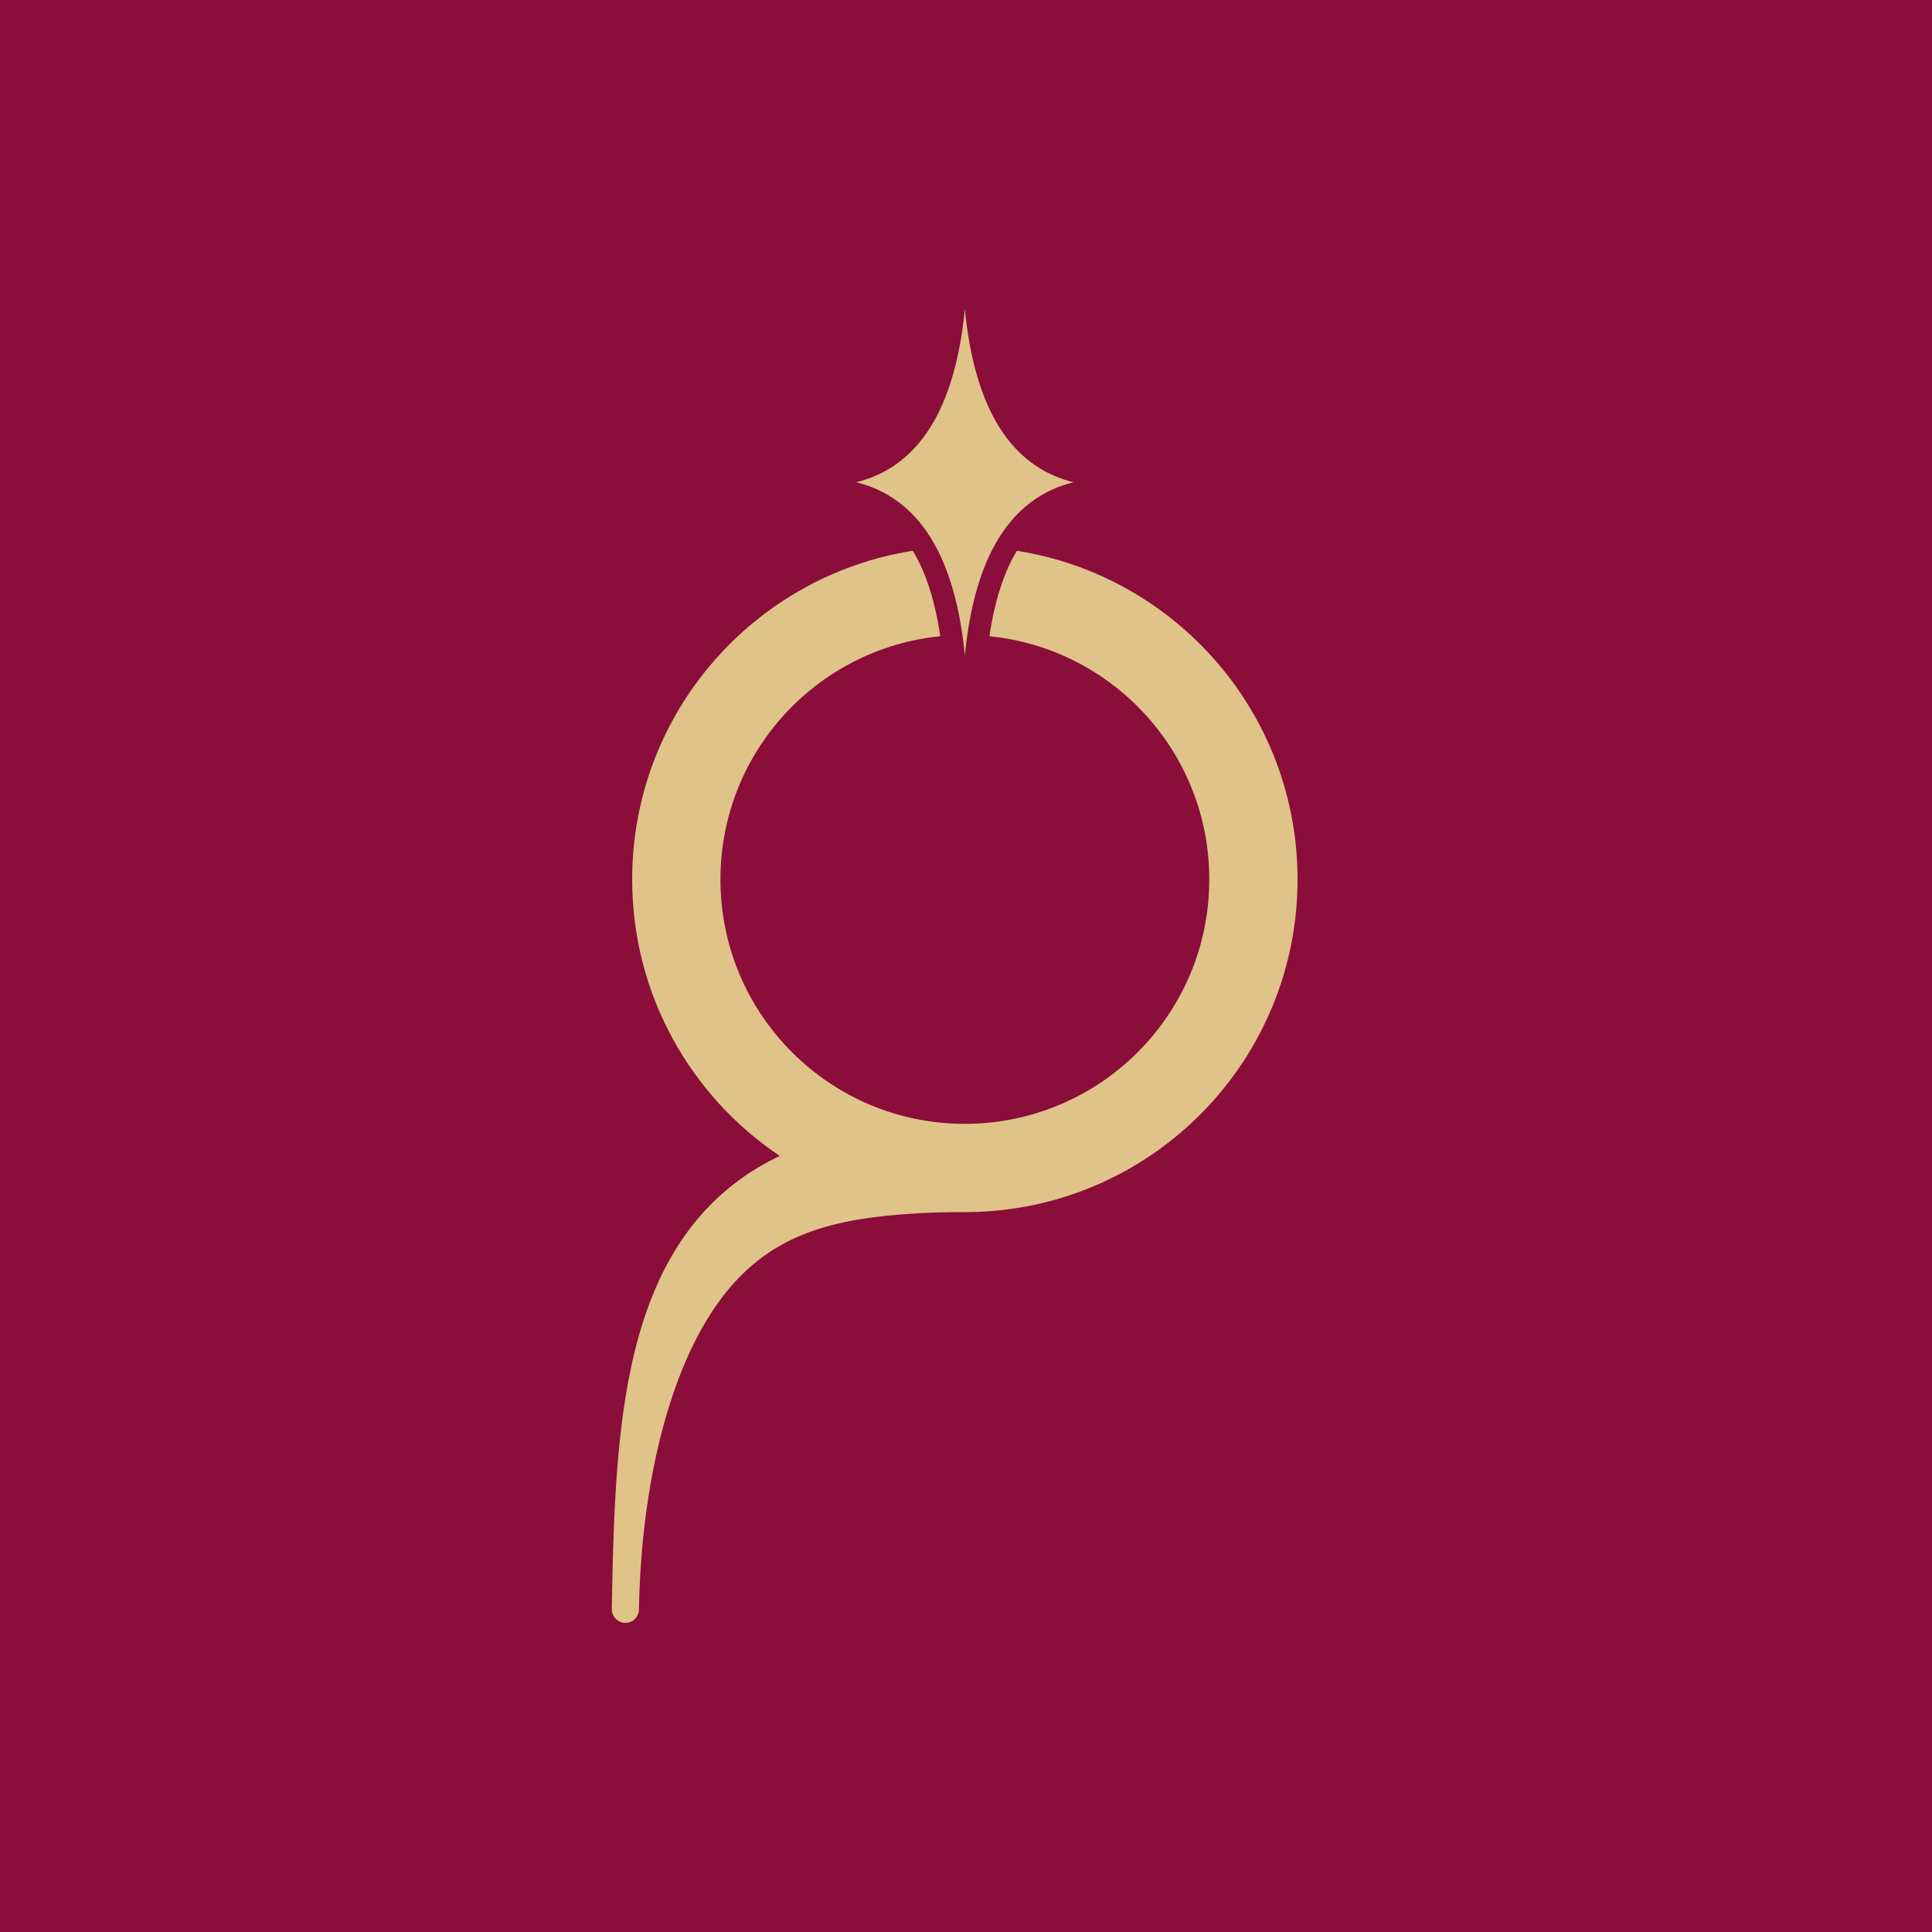
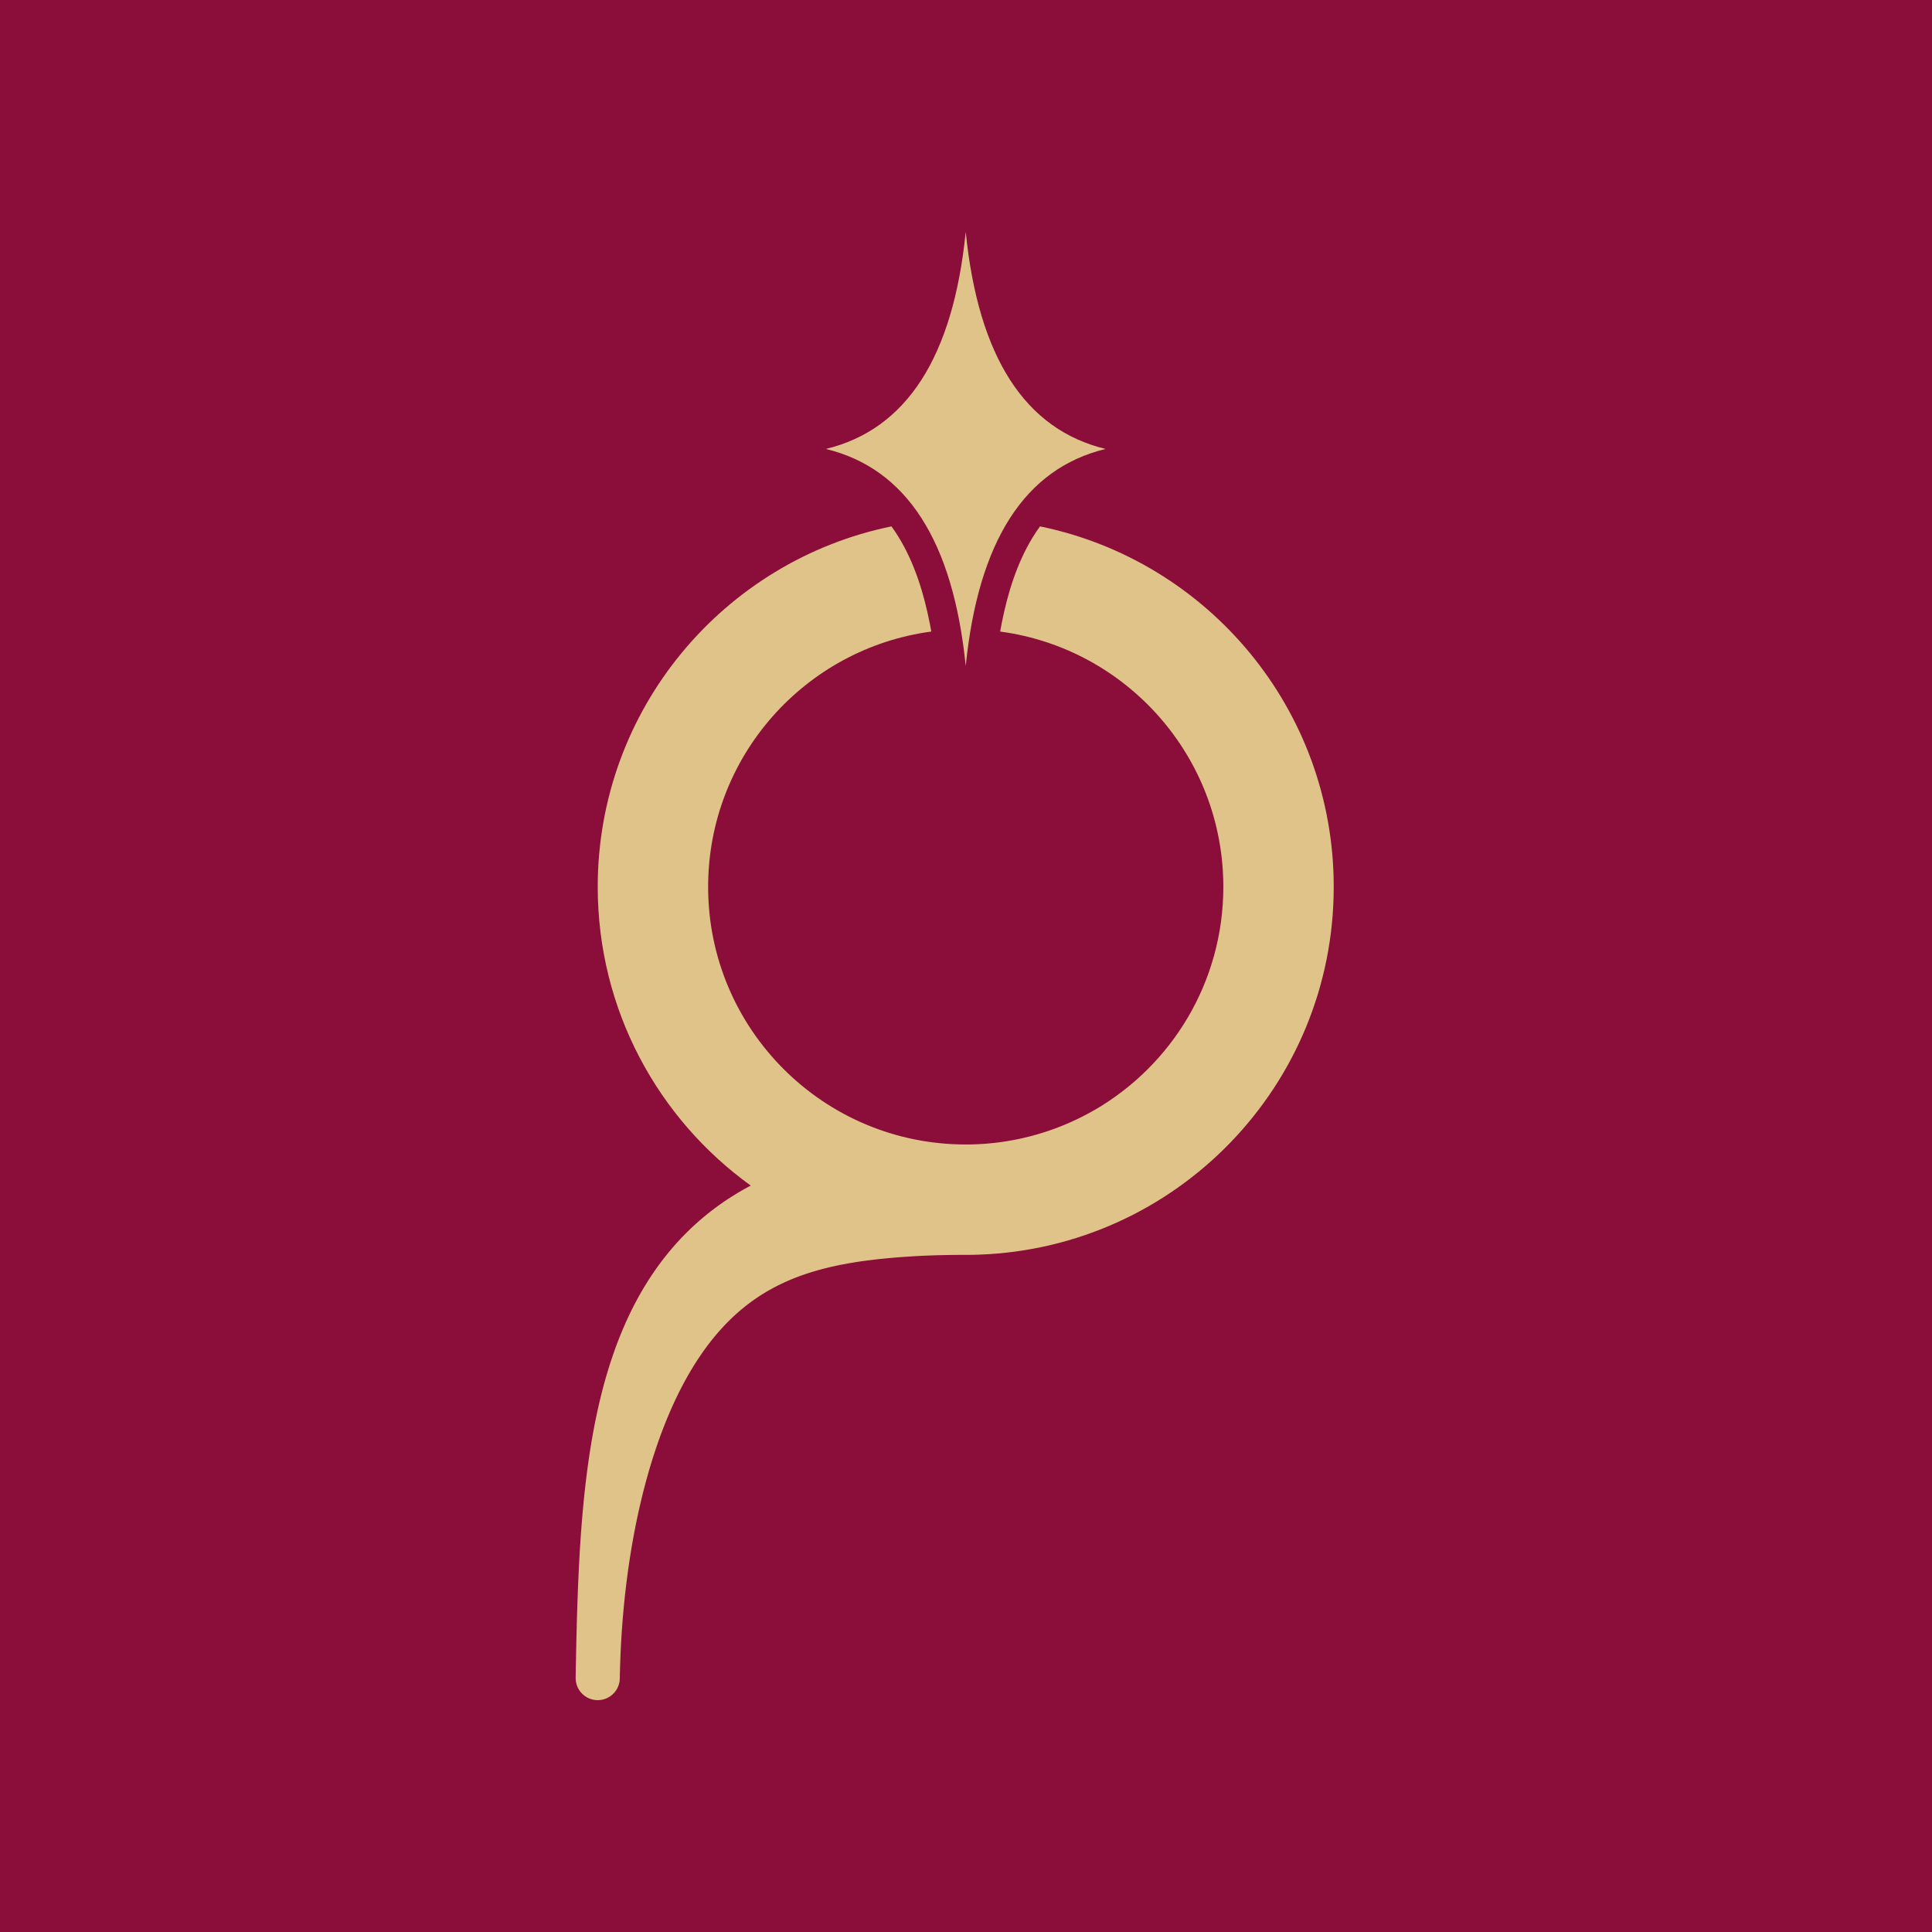
<svg xmlns="http://www.w3.org/2000/svg" viewBox="0 0 1024 1024" width="1024" height="1024">
  <rect width="1024" height="1024" fill="#8A0D3A" />
-   <path fill="#DFC389" transform="translate(-1.40 56.78) scale(0.89964)" d="M766,455c0,105.702 -83.673,191.861 -188.396,195.855l-0.084,0.005l-0.206,0.006c-0.978,0.036 -1.957,0.065 -2.938,0.086l-0.276,0.008h-0.1c-0.214,0.004 -0.427,0.008 -0.641,0.012l-0.279,0.008h-0.251c-0.057,0.001 -0.114,0.002 -0.171,0.002l-0.268,0.008h-0.389c-0.139,0.001 -0.279,0.003 -0.418,0.004l-0.213,0.006h-3.49l-1.05,0.01h-1.05l-1.05,0.01l-1.04,0.01l-1.05,0.01l-1.04,0.01l-1.03,0.02l-1.04,0.02l-2.06,0.04l-1.02,0.02l-1.03,0.02l-1.02,0.03l-1.01,0.03l-1.02,0.03l-1.01,0.03l-1,0.04l-1.01,0.04l-2,0.08l-0.99,0.05l-1,0.04l-0.99,0.05l-0.98,0.06l-0.98,0.05l-1.96,0.12l-1.94,0.12l-0.97,0.07l-0.96,0.06l-1.92,0.14l-0.95,0.07l-0.95,0.08l-0.95,0.07l-0.95,0.08l-0.94,0.08l-0.93,0.08l-0.94,0.09l-0.93,0.08l-0.93,0.09l-0.92,0.09l-0.92,0.1l-0.92,0.09l-2.73,0.3l-0.9,0.1l-2.7,0.33l-0.89,0.12l-0.88,0.11l-0.89,0.12l-0.88,0.12l-0.87,0.13l-0.88,0.13l-0.87,0.13l-0.86,0.13l-0.87,0.14l-0.86,0.13l-0.85,0.15l-0.86,0.14l-0.85,0.15l-0.84,0.15l-0.85,0.15l-0.84,0.16l-0.83,0.16l-0.84,0.16l-0.83,0.17l-0.82,0.16l-0.83,0.18l-0.82,0.17l-0.81,0.18l-0.82,0.18l-0.8,0.19l-0.81,0.19l-1.6,0.38l-1.6,0.4l-0.79,0.21l-0.78,0.21l-0.79,0.21l-1.56,0.44l-0.77,0.22l-1.54,0.46l-0.77,0.24l-1.52,0.48l-0.76,0.25l-1.5,0.5l-0.75,0.26l-0.74,0.26l-0.75,0.27l-0.74,0.27l-0.73,0.28l-0.74,0.28l-0.73,0.28l-0.73,0.29l-0.72,0.29l-0.73,0.3l-1.44,0.6l-0.71,0.31l-0.71,0.32l-0.72,0.32l-0.7,0.32l-0.71,0.33l-0.7,0.34l-0.71,0.34l-0.7,0.34l-0.69,0.35l-0.7,0.35l-0.69,0.36l-2.07,1.11l-0.68,0.38l-0.69,0.39l-0.68,0.39l-0.68,0.4l-0.67,0.4l-0.68,0.41l-0.67,0.41l-0.68,0.43l-0.67,0.42l-0.66,0.43l-0.67,0.44l-0.67,0.45l-0.66,0.45l-1.32,0.92l-0.66,0.47l-1.32,0.96l-0.65,0.49l-0.65,0.5l-0.66,0.5l-0.65,0.51l-0.65,0.52l-0.64,0.53l-0.65,0.53l-0.65,0.54l-1.28,1.1l-0.65,0.57l-0.64,0.57l-0.63,0.58l-0.64,0.58l-0.64,0.6l-0.63,0.6l-0.64,0.61l-1.26,1.24l-1.26,1.28l-0.63,0.66l-0.62,0.66l-0.63,0.67l-0.62,0.68l-0.63,0.69l-0.62,0.69l-1.24,1.42l-0.61,0.73l-0.62,0.73l-0.61,0.74l-0.62,0.76l-0.61,0.76l-0.61,0.77l-0.61,0.78l-0.6,0.79l-0.61,0.81l-0.6,0.81l-0.61,0.82l-0.6,0.83l-0.6,0.84l-0.59,0.85l-1.2,1.74l-0.59,0.88l-0.59,0.89l-0.59,0.91l-0.58,0.91l-0.59,0.93l-0.58,0.93l-0.58,0.95l-0.58,0.96l-0.58,0.97l-0.58,0.98l-0.57,0.99l-0.57,1l-1.14,2.04l-1.12,2.08l-0.56,1.06l-0.56,1.07l-0.55,1.08l-0.56,1.1l-0.55,1.1l-0.54,1.12l-0.55,1.13l-0.54,1.14l-0.54,1.15l-0.54,1.16l-0.53,1.18l-1.06,2.38l-0.52,1.22l-0.53,1.22l-0.52,1.24l-0.51,1.24l-0.52,1.26l-0.51,1.28l-0.5,1.28l-0.51,1.3l-0.5,1.31l-0.49,1.32l-0.5,1.33l-0.49,1.35l-0.48,1.36l-0.48,1.37l-0.96,2.78l-0.47,1.41l-0.47,1.43l-0.46,1.43l-0.46,1.45l-0.46,1.46l-0.9,2.96l-0.44,1.5l-0.44,1.51l-0.44,1.53l-0.43,1.54l-0.43,1.55l-0.84,3.14l-0.41,1.59l-0.41,1.61l-0.41,1.62l-0.4,1.63l-0.39,1.64l-0.39,1.66l-0.38,1.67l-0.38,1.68l-0.38,1.7l-0.37,1.71l-0.72,3.46l-0.36,1.75l-0.34,1.77l-0.35,1.78l-0.33,1.79l-0.66,3.62l-0.32,1.84l-0.31,1.84l-0.31,1.86l-0.3,1.88l-0.29,1.89l-0.29,1.9l-0.28,1.91l-0.28,1.93l-0.27,1.94l-0.26,1.96l-0.26,1.97l-0.24,1.99l-0.25,1.99l-0.46,4.04l-0.22,2.04l-0.21,2.06l-0.2,2.07l-0.2,2.08l-0.19,2.1l-0.18,2.11l-0.17,2.12l-0.16,2.14l-0.16,2.15l-0.15,2.17l-0.14,2.18l-0.13,2.2l-0.12,2.21l-0.11,2.22l-0.1,2.24l-0.1,2.25l-0.08,2.27l-0.08,2.28l-0.06,2.29l-0.06,2.31l-0.04,2.33l-0.001,-0c-0.075,4.354 -3.627,7.86 -7.999,7.86c-4.418,0 -8,-3.582 -8,-8c0,-0.047 0,-0.093 0.001,-0.14l-0.001,-0l0.04,-2.36l0.04,-2.35l0.05,-2.33l0.04,-2.32l0.04,-2.31l0.05,-2.3l0.05,-2.28l0.05,-2.27l0.1,-4.5l0.05,-2.23l0.06,-2.21l0.12,-4.4l0.06,-2.17l0.07,-2.17l0.07,-2.15l0.07,-2.14l0.07,-2.13l0.16,-4.22l0.08,-2.09l0.09,-2.08l0.08,-2.06l0.1,-2.06l0.09,-2.04l0.1,-2.03l0.1,-2.02l0.22,-4l0.11,-1.98l0.12,-1.97l0.12,-1.96l0.12,-1.95l0.26,-3.86l0.28,-3.82l0.15,-1.89l0.14,-1.88l0.16,-1.87l0.32,-3.7l0.34,-3.66l0.17,-1.81l0.18,-1.81l0.19,-1.79l0.19,-1.78l0.2,-1.77l0.2,-1.76l0.2,-1.75l0.21,-1.74l0.21,-1.73l0.22,-1.72l0.46,-3.4l0.23,-1.69l0.24,-1.68l0.5,-3.32l0.25,-1.65l0.26,-1.63l0.27,-1.63l0.27,-1.62l0.56,-3.2l0.29,-1.59l0.29,-1.58l0.6,-3.12l0.31,-1.55l0.32,-1.54l0.32,-1.53l0.32,-1.52l0.33,-1.51l0.34,-1.5l0.35,-1.49l0.34,-1.49l0.36,-1.47l0.36,-1.46l0.37,-1.46l0.37,-1.45l0.76,-2.86l0.39,-1.42l0.39,-1.41l0.41,-1.4l0.4,-1.39l0.42,-1.39l0.84,-2.74l0.43,-1.35l0.44,-1.35l0.44,-1.34l0.45,-1.33l0.92,-2.64l0.94,-2.6l0.48,-1.29l0.49,-1.28l0.49,-1.27l0.5,-1.26l0.5,-1.25l0.51,-1.25l0.52,-1.24l0.52,-1.23l0.53,-1.22l0.54,-1.21l0.54,-1.2l0.55,-1.2l0.55,-1.18l0.56,-1.18l1.14,-2.34l0.58,-1.15l0.59,-1.15l0.59,-1.14l0.6,-1.13l0.6,-1.12l0.61,-1.11l0.62,-1.11l0.62,-1.09l0.63,-1.09l1.28,-2.16l1.3,-2.12l0.67,-1.05l0.66,-1.04l0.68,-1.03l1.36,-2.04l0.69,-1l0.7,-1l0.71,-1l0.71,-0.98l0.71,-0.97l0.73,-0.97l0.73,-0.96l0.73,-0.95l0.74,-0.94l0.75,-0.94l0.75,-0.92l0.76,-0.92l0.77,-0.91l1.54,-1.8l1.58,-1.76l0.79,-0.87l0.8,-0.86l0.8,-0.85l0.81,-0.84l0.82,-0.84l0.82,-0.83l0.83,-0.82l0.83,-0.81l0.84,-0.8l0.85,-0.79l0.84,-0.79l0.86,-0.78l0.86,-0.77l0.86,-0.76l0.87,-0.75l0.88,-0.75l0.88,-0.74l0.88,-0.73l0.89,-0.72l0.89,-0.71l1.8,-1.4l0.91,-0.69l0.91,-0.68l0.92,-0.67l0.92,-0.66l0.93,-0.66l0.93,-0.65l0.93,-0.63l0.94,-0.64l0.94,-0.62l1.9,-1.22l0.96,-0.6l0.95,-0.59l0.97,-0.59l0.96,-0.57l0.97,-0.57l0.97,-0.56l0.98,-0.55l1.96,-1.08l0.99,-0.53l0.99,-0.52l0.99,-0.51l1,-0.51l1,-0.5l1,-0.49l1.252,-0.595c-52.444,-35.174 -86.962,-95.003 -86.962,-162.895c0,-97.817 71.656,-178.899 165.34,-193.616c0.109,0.18 0.217,0.36 0.324,0.54c7.472,12.563 11.685,26.894 14.406,41.17c0.546,2.864 1.029,5.74 1.457,8.623c-72.733,7.259 -129.527,68.638 -129.527,143.282c0,79.529 64.471,144 144,144c0.372,0 0.744,-0.001 1.116,-0.004l0.144,-0.006h0.455c0.147,-0.002 0.293,-0.004 0.44,-0.006l0.105,-0.004l0.165,0c0.05,-0.001 0.099,-0.002 0.149,-0.003l0.187,-0.007l0.209,0c0.035,-0.001 0.07,-0.001 0.105,-0.002l0.196,-0.008l0.158,0c0.078,-0.002 0.155,-0.004 0.232,-0.006l0.36,-0.014l0.177,0c0.093,-0.003 0.186,-0.005 0.279,-0.008l0.294,-0.012l0.26,-0.01l2,-0.08l0.139,-0.005c0.055,-0.003 0.11,-0.005 0.165,-0.008l0.206,-0.016l0.455,-0.018c0.024,-0.001 0.047,-0.003 0.071,-0.004l0.223,-0.018l0.25,-0.01l0.25,-0.02l0.25,-0.01l0.5,-0.04l0.25,-0.01l0.25,-0.02l0.26,-0.02l0.5,-0.04l0.25,-0.01l0.75,-0.06l0.25,-0.03l1,-0.08l0.25,-0.03l0.5,-0.04l0.25,-0.03l0.25,-0.02l0.25,-0.03l0.25,-0.02l0.5,-0.06l0.25,-0.02l0.75,-0.09l0.25,-0.02l1.25,-0.15l0.25,-0.04l0.75,-0.09l0.24,-0.03l0.25,-0.04l0.25,-0.03l0.25,-0.04l0.25,-0.03l0.25,-0.04l0.25,-0.03l0.25,-0.04l0.25,-0.03l0.24,-0.04l0.75,-0.12l0.25,-0.03l0.25,-0.04l0.24,-0.04l1,-0.16l0.24,-0.05l0.75,-0.12l0.25,-0.05l0.24,-0.04l0.25,-0.05l0.25,-0.04l0.24,-0.05l0.25,-0.04l0.25,-0.05l0.25,-0.04l0.24,-0.05l0.5,-0.1l0.24,-0.04l0.5,-0.1l0.24,-0.05l0.5,-0.1l0.24,-0.05l0.25,-0.05l0.24,-0.05l0.25,-0.06l0.25,-0.05l0.24,-0.05l0.25,-0.06l0.24,-0.05l0.25,-0.05l0.24,-0.06l0.25,-0.05l0.24,-0.06l0.25,-0.05l0.24,-0.06l0.25,-0.06l0.24,-0.05l0.25,-0.06l0.24,-0.06l0.25,-0.06l0.48,-0.12l0.25,-0.06l0.24,-0.06l0.25,-0.06l0.48,-0.12l0.25,-0.06l0.24,-0.06l0.24,-0.07l0.25,-0.06l0.24,-0.06l0.24,-0.07l0.25,-0.06l0.24,-0.07l0.24,-0.06l0.25,-0.07l0.24,-0.06l0.48,-0.14l0.24,-0.06l0.25,-0.07l1.2,-0.35l0.25,-0.07l0.96,-0.28l0.24,-0.08l0.48,-0.14l0.24,-0.08l0.48,-0.14l0.24,-0.08l0.24,-0.07l0.48,-0.16l0.24,-0.07l0.72,-0.24l0.24,-0.07l0.23,-0.08l1.2,-0.4l0.23,-0.08l0.24,-0.09l0.48,-0.16l0.23,-0.08l0.24,-0.09l0.48,-0.16l0.23,-0.09l0.24,-0.08l0.23,-0.09l0.24,-0.08l0.24,-0.09l0.23,-0.09l0.24,-0.08l0.23,-0.09l0.48,-0.18l0.23,-0.09l0.24,-0.09l0.23,-0.08l0.23,-0.09l0.24,-0.09l0.23,-0.1l0.24,-0.09l0.23,-0.09l0.24,-0.09l0.46,-0.18l0.24,-0.1l0.23,-0.09l0.23,-0.1l0.24,-0.09l0.23,-0.09l0.46,-0.2l0.24,-0.09l0.23,-0.1l0.23,-0.09l0.46,-0.2l0.24,-0.1l0.23,-0.1l0.23,-0.09l1.15,-0.5l0.23,-0.11l0.92,-0.4l0.23,-0.11l0.23,-0.1l0.23,-0.11l0.22,-0.1l0.23,-0.1l0.46,-0.22l0.23,-0.1l0.22,-0.11l0.23,-0.1l0.46,-0.22l0.22,-0.11l0.23,-0.11l0.23,-0.1l0.22,-0.11l0.46,-0.22l0.22,-0.11l0.23,-0.11l0.22,-0.12l0.23,-0.11l0.22,-0.11l0.23,-0.11l0.22,-0.11l0.23,-0.12l0.22,-0.11l0.22,-0.12l0.23,-0.11l0.22,-0.11l0.23,-0.12l0.22,-0.11l0.44,-0.24l0.23,-0.11l0.66,-0.36l0.23,-0.11l1.98,-1.08l0.22,-0.13l0.44,-0.24l0.22,-0.13l0.44,-0.24l0.22,-0.13l0.21,-0.12l0.22,-0.13l0.23,-0.13l0.013,0.022c43.029,-24.902 71.977,-71.431 71.977,-124.722c0,-74.644 -56.794,-136.023 -129.527,-143.282c0.428,-2.884 0.912,-5.759 1.457,-8.623c2.653,-13.921 6.726,-27.868 13.842,-40.208c0.291,-0.504 0.587,-1.005 0.889,-1.502c93.683,14.718 165.339,95.799 165.339,193.616zM570,119c5.76,58.82 27.093,92.82 64,102c-36.907,9.18 -58.24,43.18 -64,102c-5.76,-58.82 -27.093,-92.82 -64,-102c36.907,-9.18 58.24,-43.18 64,-102z" />
+   <path fill="#DFC389" transform="translate(-44.03 26.33) scale(0.97524)" d="M770,455c0,107.974 -85.562,195.963 -192.582,199.865l-0.088,0.005l-0.269,0.008c-0.811,0.028 -1.623,0.051 -2.436,0.07l-0.434,0.012l-0.15,0c-0.188,0.004 -0.376,0.007 -0.565,0.01l-0.336,0.01h-0.282c-0.043,0.001 -0.087,0.001 -0.13,0.002l-0.288,0.008h-0.419c-0.131,0.001 -0.263,0.002 -0.394,0.004l-0.227,0.006h-3.5l-1.05,0.01h-1.05l-2.08,0.02l-2.06,0.02l-2.06,0.04l-1.02,0.01l-1.02,0.03l-1.02,0.02l-1.01,0.02l-1.02,0.03l-1,0.03l-1.01,0.03l-1,0.03l-1,0.04l-0.99,0.04l-1,0.04l-0.98,0.04l-0.99,0.04l-1.96,0.1l-0.97,0.05l-0.98,0.05l-0.97,0.06l-2.88,0.18l-0.96,0.07l-0.95,0.06l-0.94,0.07l-0.95,0.07l-1.88,0.14l-0.93,0.08l-0.93,0.07l-0.93,0.08l-0.92,0.08l-0.92,0.09l-0.92,0.08l-2.73,0.27l-0.9,0.09l-0.9,0.1l-0.9,0.09l-0.89,0.1l-0.89,0.11l-0.88,0.1l-1.76,0.22l-1.74,0.22l-0.87,0.12l-2.58,0.36l-2.55,0.39l-0.84,0.14l-0.83,0.14l-0.84,0.14l-0.83,0.14l-0.83,0.15l-2.46,0.45l-1.62,0.32l-0.81,0.17l-0.8,0.16l-0.8,0.17l-0.79,0.18l-0.79,0.17l-1.58,0.36l-1.56,0.38l-1.54,0.38l-0.77,0.2l-0.76,0.21l-0.77,0.2l-0.75,0.21l-0.76,0.21l-1.5,0.44l-0.74,0.22l-2.22,0.69l-2.19,0.72l-1.44,0.5l-0.72,0.26l-1.42,0.52l-1.42,0.54l-1.4,0.56l-0.7,0.29l-0.69,0.28l-0.7,0.3l-0.69,0.29l-0.68,0.31l-0.69,0.3l-0.68,0.31l-2.04,0.96l-1.34,0.66l-0.67,0.34l-0.67,0.35l-0.66,0.34l-0.66,0.36l-0.67,0.36l-0.65,0.36l-1.32,0.74l-0.65,0.38l-1.95,1.17l-0.65,0.4l-0.64,0.41l-0.65,0.41l-0.64,0.42l-1.28,0.86l-0.63,0.44l-0.64,0.44l-0.63,0.45l-0.64,0.46l-0.63,0.46l-1.26,0.94l-1.26,0.98l-0.62,0.49l-0.63,0.51l-1.24,1.02l-0.62,0.53l-0.63,0.53l-0.61,0.54l-1.24,1.1l-0.62,0.57l-0.61,0.57l-0.62,0.58l-0.61,0.58l-1.22,1.2l-0.61,0.61l-0.61,0.62l-0.61,0.63l-0.61,0.64l-0.6,0.65l-0.61,0.65l-0.6,0.67l-0.61,0.67l-0.6,0.68l-0.6,0.69l-0.6,0.7l-0.6,0.71l-0.6,0.72l-0.59,0.73l-0.6,0.74l-0.59,0.74l-0.6,0.76l-1.18,1.54l-0.59,0.79l-0.58,0.8l-1.18,1.62l-0.58,0.83l-0.58,0.84l-0.58,0.85l-0.58,0.86l-0.58,0.87l-0.58,0.88l-0.57,0.89l-0.57,0.9l-0.58,0.91l-0.56,0.93l-0.57,0.93l-0.57,0.95l-0.56,0.95l-0.57,0.97l-0.56,0.98l-0.55,0.99l-0.56,1l-0.56,1.02l-0.55,1.02l-0.55,1.04l-0.55,1.05l-0.54,1.06l-0.54,1.07l-0.55,1.08l-0.53,1.1l-0.54,1.1l-0.54,1.12l-0.53,1.13l-0.53,1.15l-0.52,1.15l-0.53,1.17l-0.52,1.18l-0.52,1.19l-0.51,1.2l-1.02,2.44l-0.51,1.24l-1,2.52l-0.5,1.28l-0.5,1.29l-0.49,1.3l-0.49,1.32l-0.48,1.33l-0.48,1.34l-0.48,1.35l-0.47,1.37l-0.47,1.38l-0.47,1.39l-0.46,1.4l-0.46,1.42l-0.46,1.43l-0.45,1.44l-0.45,1.46l-0.45,1.47l-0.44,1.48l-0.43,1.5l-0.43,1.51l-0.43,1.52l-0.43,1.53l-0.42,1.55l-0.82,3.14l-0.41,1.59l-0.4,1.6l-0.4,1.62l-0.39,1.62l-0.38,1.65l-0.39,1.65l-0.37,1.67l-0.38,1.68l-0.36,1.7l-0.37,1.71l-0.35,1.72l-0.35,1.74l-0.35,1.75l-0.34,1.76l-0.34,1.78l-0.32,1.79l-0.33,1.81l-0.32,1.82l-0.31,1.83l-0.3,1.85l-0.3,1.86l-0.3,1.87l-0.28,1.89l-0.28,1.9l-0.28,1.92l-0.27,1.93l-0.26,1.95l-0.25,1.95l-0.25,1.98l-0.24,1.98l-0.23,2l-0.23,2.02l-0.22,2.03l-0.21,2.04l-0.2,2.06l-0.2,2.07l-0.18,2.08l-0.18,2.1l-0.18,2.12l-0.16,2.12l-0.16,2.15l-0.14,2.15l-0.14,2.17l-0.13,2.19l-0.12,2.2l-0.11,2.21l-0.11,2.23l-0.09,2.24l-0.08,2.26l-0.08,2.27l-0.06,2.28l-0.06,2.3l-0.04,2.32l-0.002,-0c-0.112,6.531 -5.441,11.79 -11.998,11.79c-6.627,0 -12,-5.373 -12,-12c0,-0.07 0.001,-0.14 0.002,-0.21l-0.002,-0l0.04,-2.37l0.04,-2.36l0.05,-2.34l0.04,-2.33l0.05,-2.32l0.04,-2.31l0.05,-2.29l0.05,-2.28l0.1,-4.52l0.06,-2.24l0.06,-2.22l0.05,-2.22l0.07,-2.2l0.06,-2.19l0.07,-2.17l0.06,-2.17l0.08,-2.15l0.07,-2.14l0.08,-2.13l0.08,-2.11l0.08,-2.1l0.09,-2.09l0.09,-2.08l0.09,-2.07l0.1,-2.05l0.2,-4.08l0.22,-4.02l0.11,-2l0.12,-1.98l0.12,-1.97l0.13,-1.97l0.13,-1.95l0.13,-1.93l0.14,-1.93l0.14,-1.92l0.3,-3.8l0.16,-1.88l0.16,-1.87l0.16,-1.86l0.17,-1.85l0.18,-1.84l0.17,-1.83l0.19,-1.82l0.18,-1.81l0.4,-3.58l0.2,-1.77l0.21,-1.77l0.21,-1.75l0.22,-1.75l0.22,-1.73l0.23,-1.73l0.23,-1.71l0.24,-1.71l0.24,-1.69l0.5,-3.36l0.26,-1.66l0.54,-3.3l0.27,-1.63l0.28,-1.63l0.58,-3.22l0.6,-3.18l0.31,-1.58l0.32,-1.57l0.64,-3.1l0.33,-1.54l0.34,-1.53l0.34,-1.52l0.35,-1.51l0.36,-1.51l0.36,-1.49l0.74,-2.96l0.38,-1.47l0.38,-1.45l0.39,-1.45l0.4,-1.44l0.4,-1.43l0.41,-1.43l0.42,-1.41l0.42,-1.4l0.43,-1.4l0.43,-1.39l0.44,-1.38l0.45,-1.37l0.45,-1.36l0.46,-1.35l0.46,-1.34l0.47,-1.34l0.48,-1.33l0.48,-1.32l0.49,-1.31l0.5,-1.3l0.5,-1.29l0.51,-1.29l0.52,-1.28l0.52,-1.26l0.53,-1.27l0.54,-1.25l1.08,-2.48l1.12,-2.44l0.57,-1.22l0.57,-1.2l0.58,-1.19l0.59,-1.19l0.59,-1.18l0.6,-1.17l0.61,-1.16l0.61,-1.15l0.62,-1.15l0.63,-1.14l0.63,-1.13l0.64,-1.12l1.3,-2.22l0.66,-1.09l0.67,-1.09l0.67,-1.08l0.68,-1.08l0.68,-1.06l0.69,-1.06l0.7,-1.05l0.71,-1.04l0.71,-1.03l1.44,-2.04l0.73,-1l0.74,-1l0.74,-0.99l1.5,-1.96l0.77,-0.96l0.76,-0.96l0.78,-0.95l0.78,-0.94l0.79,-0.94l0.79,-0.92l0.8,-0.92l0.8,-0.9l0.81,-0.9l1.64,-1.78l0.83,-0.87l0.84,-0.87l1.68,-1.7l0.85,-0.84l0.86,-0.84l0.86,-0.82l0.87,-0.82l0.88,-0.8l0.87,-0.8l0.89,-0.79l0.89,-0.78l0.89,-0.77l0.9,-0.77l0.91,-0.76l1.82,-1.48l1.84,-1.46l0.93,-0.71l0.94,-0.71l1.88,-1.38l0.95,-0.68l1.9,-1.34l0.96,-0.65l0.97,-0.65l0.97,-0.64l0.97,-0.63l0.98,-0.62l1.96,-1.22l0.99,-0.6l0.99,-0.59l1,-0.58l0.99,-0.57l1.01,-0.57l1,-0.55l1.01,-0.55l1.01,-0.54l0.142,-0.075c-50.366,-36.317 -83.152,-95.497 -83.152,-162.335c0,-96.628 68.525,-177.251 159.631,-195.924c1.314,1.794 2.556,3.644 3.726,5.54c8.878,14.388 13.91,30.93 17.151,47.419c0.275,1.399 0.537,2.8 0.785,4.204c-68.475,9.144 -121.292,67.784 -121.292,138.761c0,77.32 62.68,140 140,140c0.359,0 0.719,-0.001 1.077,-0.004l0.143,-0.006h0.471c0.129,-0.002 0.258,-0.003 0.387,-0.005l0.122,-0.005h0.191c0.029,-0 0.057,-0.001 0.086,-0.001l0.213,-0.009l0.237,0c0.002,-0 0.003,-0 0.005,-0l0.247,-0.01l0.2,0c0.032,-0.001 0.063,-0.002 0.095,-0.002l0.185,-0.008l0.118,0c0.134,-0.004 0.268,-0.007 0.402,-0.011l0.219,-0.009l0.24,-0.01l0.25,-0.01l0.177,0c0.441,-0.016 0.881,-0.033 1.32,-0.053l0.203,-0.017l0.25,-0.01l0.24,-0.01l0.25,-0.01l0.136,-0.006c0.05,-0.003 0.099,-0.005 0.149,-0.008l0.206,-0.016l0.24,-0.01l0.24,-0.02l0.25,-0.01l0.24,-0.02l0.24,-0.01l0.25,-0.02l0.24,-0.01l0.25,-0.02l0.48,-0.04l0.25,-0.01l0.48,-0.04l0.25,-0.02l0.48,-0.04l0.25,-0.02l0.24,-0.02l0.25,-0.02l0.24,-0.03l0.24,-0.02l0.25,-0.02l0.24,-0.02l0.24,-0.03l0.24,-0.02l0.25,-0.03l0.24,-0.02l0.24,-0.03l0.25,-0.02l0.48,-0.06l0.25,-0.02l0.72,-0.09l0.25,-0.02l0.72,-0.09l0.25,-0.03l0.24,-0.03l0.24,-0.04l0.24,-0.03l0.25,-0.03l0.24,-0.03l0.24,-0.04l0.48,-0.06l0.25,-0.04l0.24,-0.03l0.24,-0.04l0.24,-0.03l0.24,-0.04l0.24,-0.03l0.25,-0.04l0.48,-0.08l0.24,-0.03l0.72,-0.12l0.25,-0.04l1.2,-0.2l0.24,-0.05l0.48,-0.08l0.24,-0.05l0.48,-0.08l0.24,-0.05l0.24,-0.04l0.48,-0.1l0.24,-0.04l0.48,-0.1l0.24,-0.04l2.16,-0.45l0.23,-0.05l0.24,-0.06l0.48,-0.1l0.24,-0.06l0.48,-0.1l0.23,-0.06l0.24,-0.05l0.24,-0.06l0.24,-0.05l0.23,-0.06l0.48,-0.12l0.24,-0.05l0.23,-0.06l0.72,-0.18l0.23,-0.06l0.48,-0.12l0.23,-0.06l0.48,-0.12l0.23,-0.06l0.24,-0.07l0.23,-0.06l0.24,-0.06l0.24,-0.07l0.23,-0.06l0.24,-0.07l0.23,-0.06l0.24,-0.07l0.23,-0.06l0.24,-0.07l0.23,-0.07l0.24,-0.06l0.23,-0.07l0.24,-0.07l0.23,-0.07l0.24,-0.07l0.23,-0.07l0.24,-0.06l0.23,-0.07l0.23,-0.08l0.24,-0.07l0.23,-0.07l0.24,-0.07l0.46,-0.14l0.24,-0.08l0.46,-0.14l0.23,-0.08l0.24,-0.07l0.23,-0.08l0.23,-0.07l0.23,-0.08l0.24,-0.07l0.46,-0.16l0.23,-0.07l0.23,-0.08l0.24,-0.08l2.3,-0.8l0.23,-0.09l0.46,-0.16l0.23,-0.09l0.23,-0.08l0.23,-0.09l0.23,-0.08l0.23,-0.09l0.23,-0.08l0.23,-0.09l0.22,-0.08l0.69,-0.27l0.23,-0.08l0.23,-0.09l0.22,-0.09l0.46,-0.18l0.22,-0.09l0.46,-0.18l0.22,-0.09l0.23,-0.1l0.23,-0.09l0.22,-0.09l0.23,-0.09l0.23,-0.1l0.22,-0.09l0.23,-0.09l0.22,-0.1l0.23,-0.09l0.22,-0.1l0.23,-0.09l0.22,-0.1l0.23,-0.1l0.22,-0.09l0.22,-0.1l0.23,-0.1l0.22,-0.1l0.23,-0.1l0.22,-0.09l0.22,-0.1l0.23,-0.1l0.66,-0.3l0.23,-0.11l0.66,-0.3l0.23,-0.1l0.22,-0.11l0.44,-0.2l0.22,-0.11l0.22,-0.1l0.22,-0.11l0.22,-0.1l0.44,-0.22l0.22,-0.1l0.44,-0.22l0.22,-0.1l0.88,-0.44l0.21,-0.11l0.88,-0.44l0.21,-0.11l0.22,-0.11l0.22,-0.12l0.21,-0.11l0.44,-0.22l0.21,-0.12l0.22,-0.11l0.22,-0.12l0.21,-0.11l0.22,-0.12l0.21,-0.11l0.22,-0.12l0.21,-0.12l0.22,-0.11l0.21,-0.12l0.22,-0.12l0.21,-0.11l0.21,-0.12l0.22,-0.12l0.42,-0.24l0.22,-0.12l0.63,-0.36l0.22,-0.12l0.21,-0.12l0.22,-0.13l0.011,0.019c41.835,-24.21 69.979,-69.447 69.979,-121.259c0,-70.977 -52.818,-129.617 -121.292,-138.761c0.29,-1.634 0.597,-3.265 0.922,-4.893c3.207,-16.049 8.133,-32.117 16.679,-46.183c1.268,-2.087 2.622,-4.12 4.063,-6.087c91.105,18.674 159.629,99.296 159.629,195.924zM570,99c6.84,68.047 32.173,107.38 76,118c-43.827,10.62 -69.16,49.953 -76,118c-6.84,-68.047 -32.173,-107.38 -76,-118c43.827,-10.62 69.16,-49.953 76,-118z" />
</svg>
